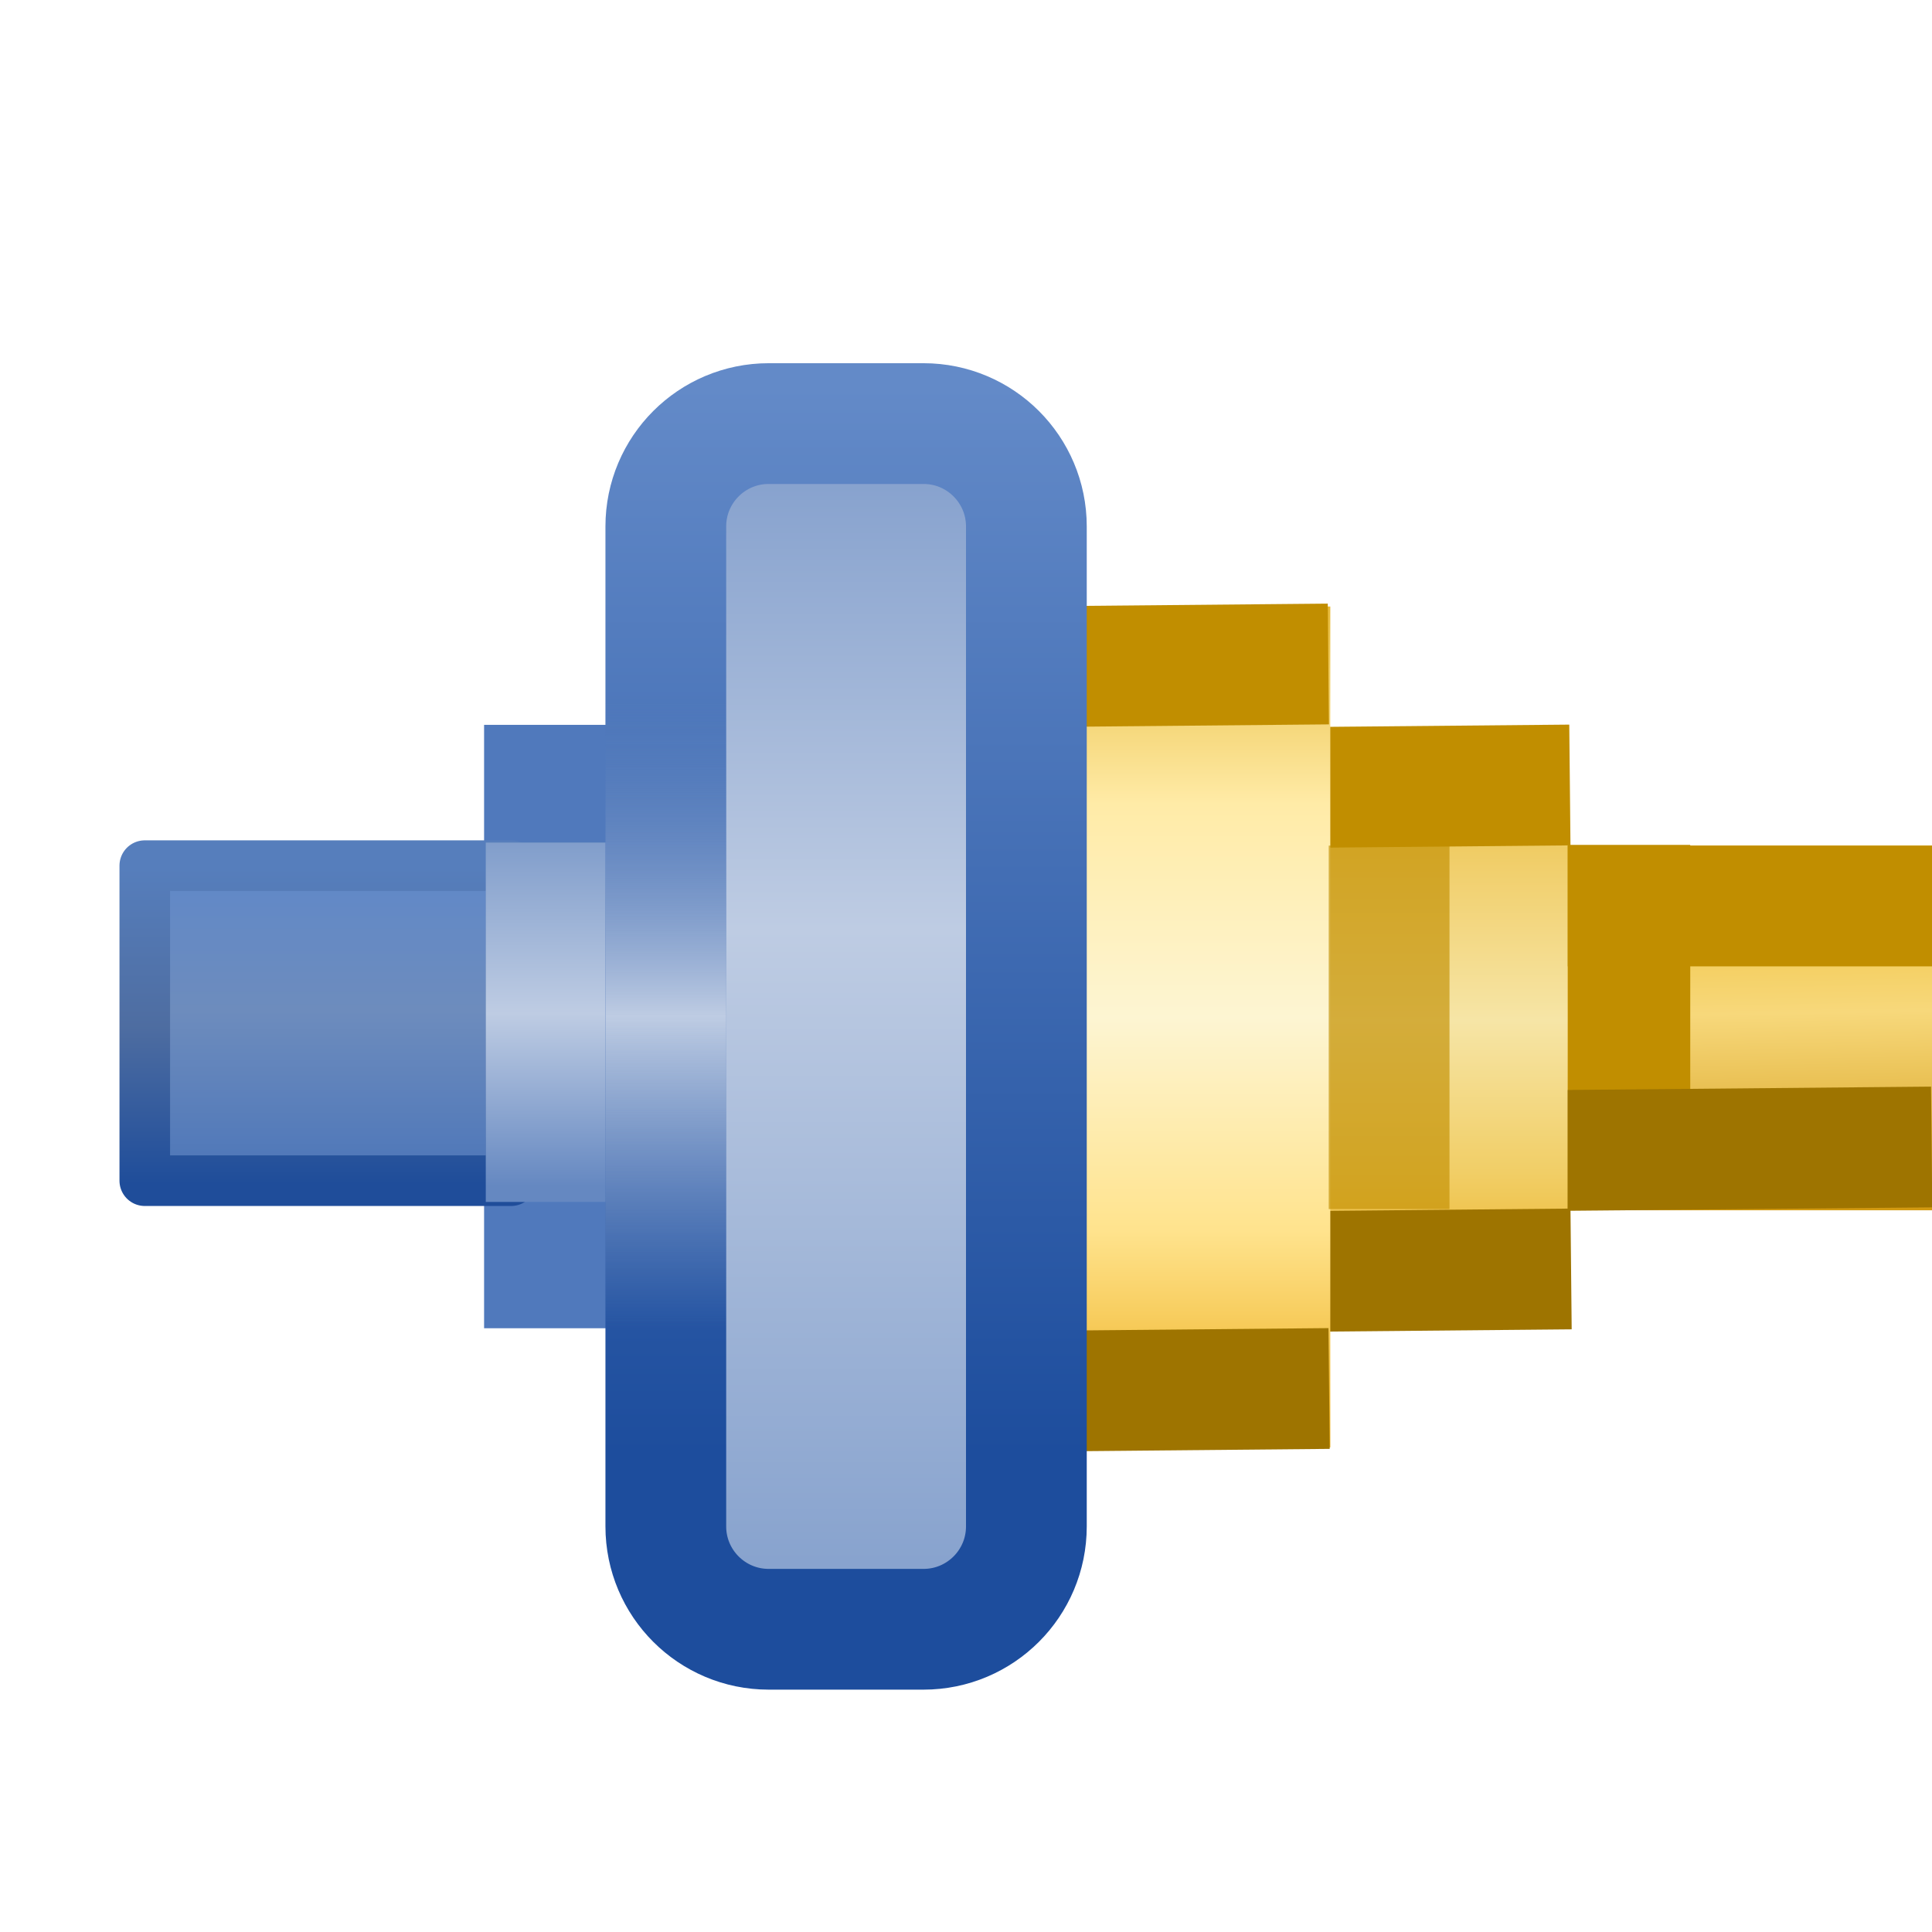
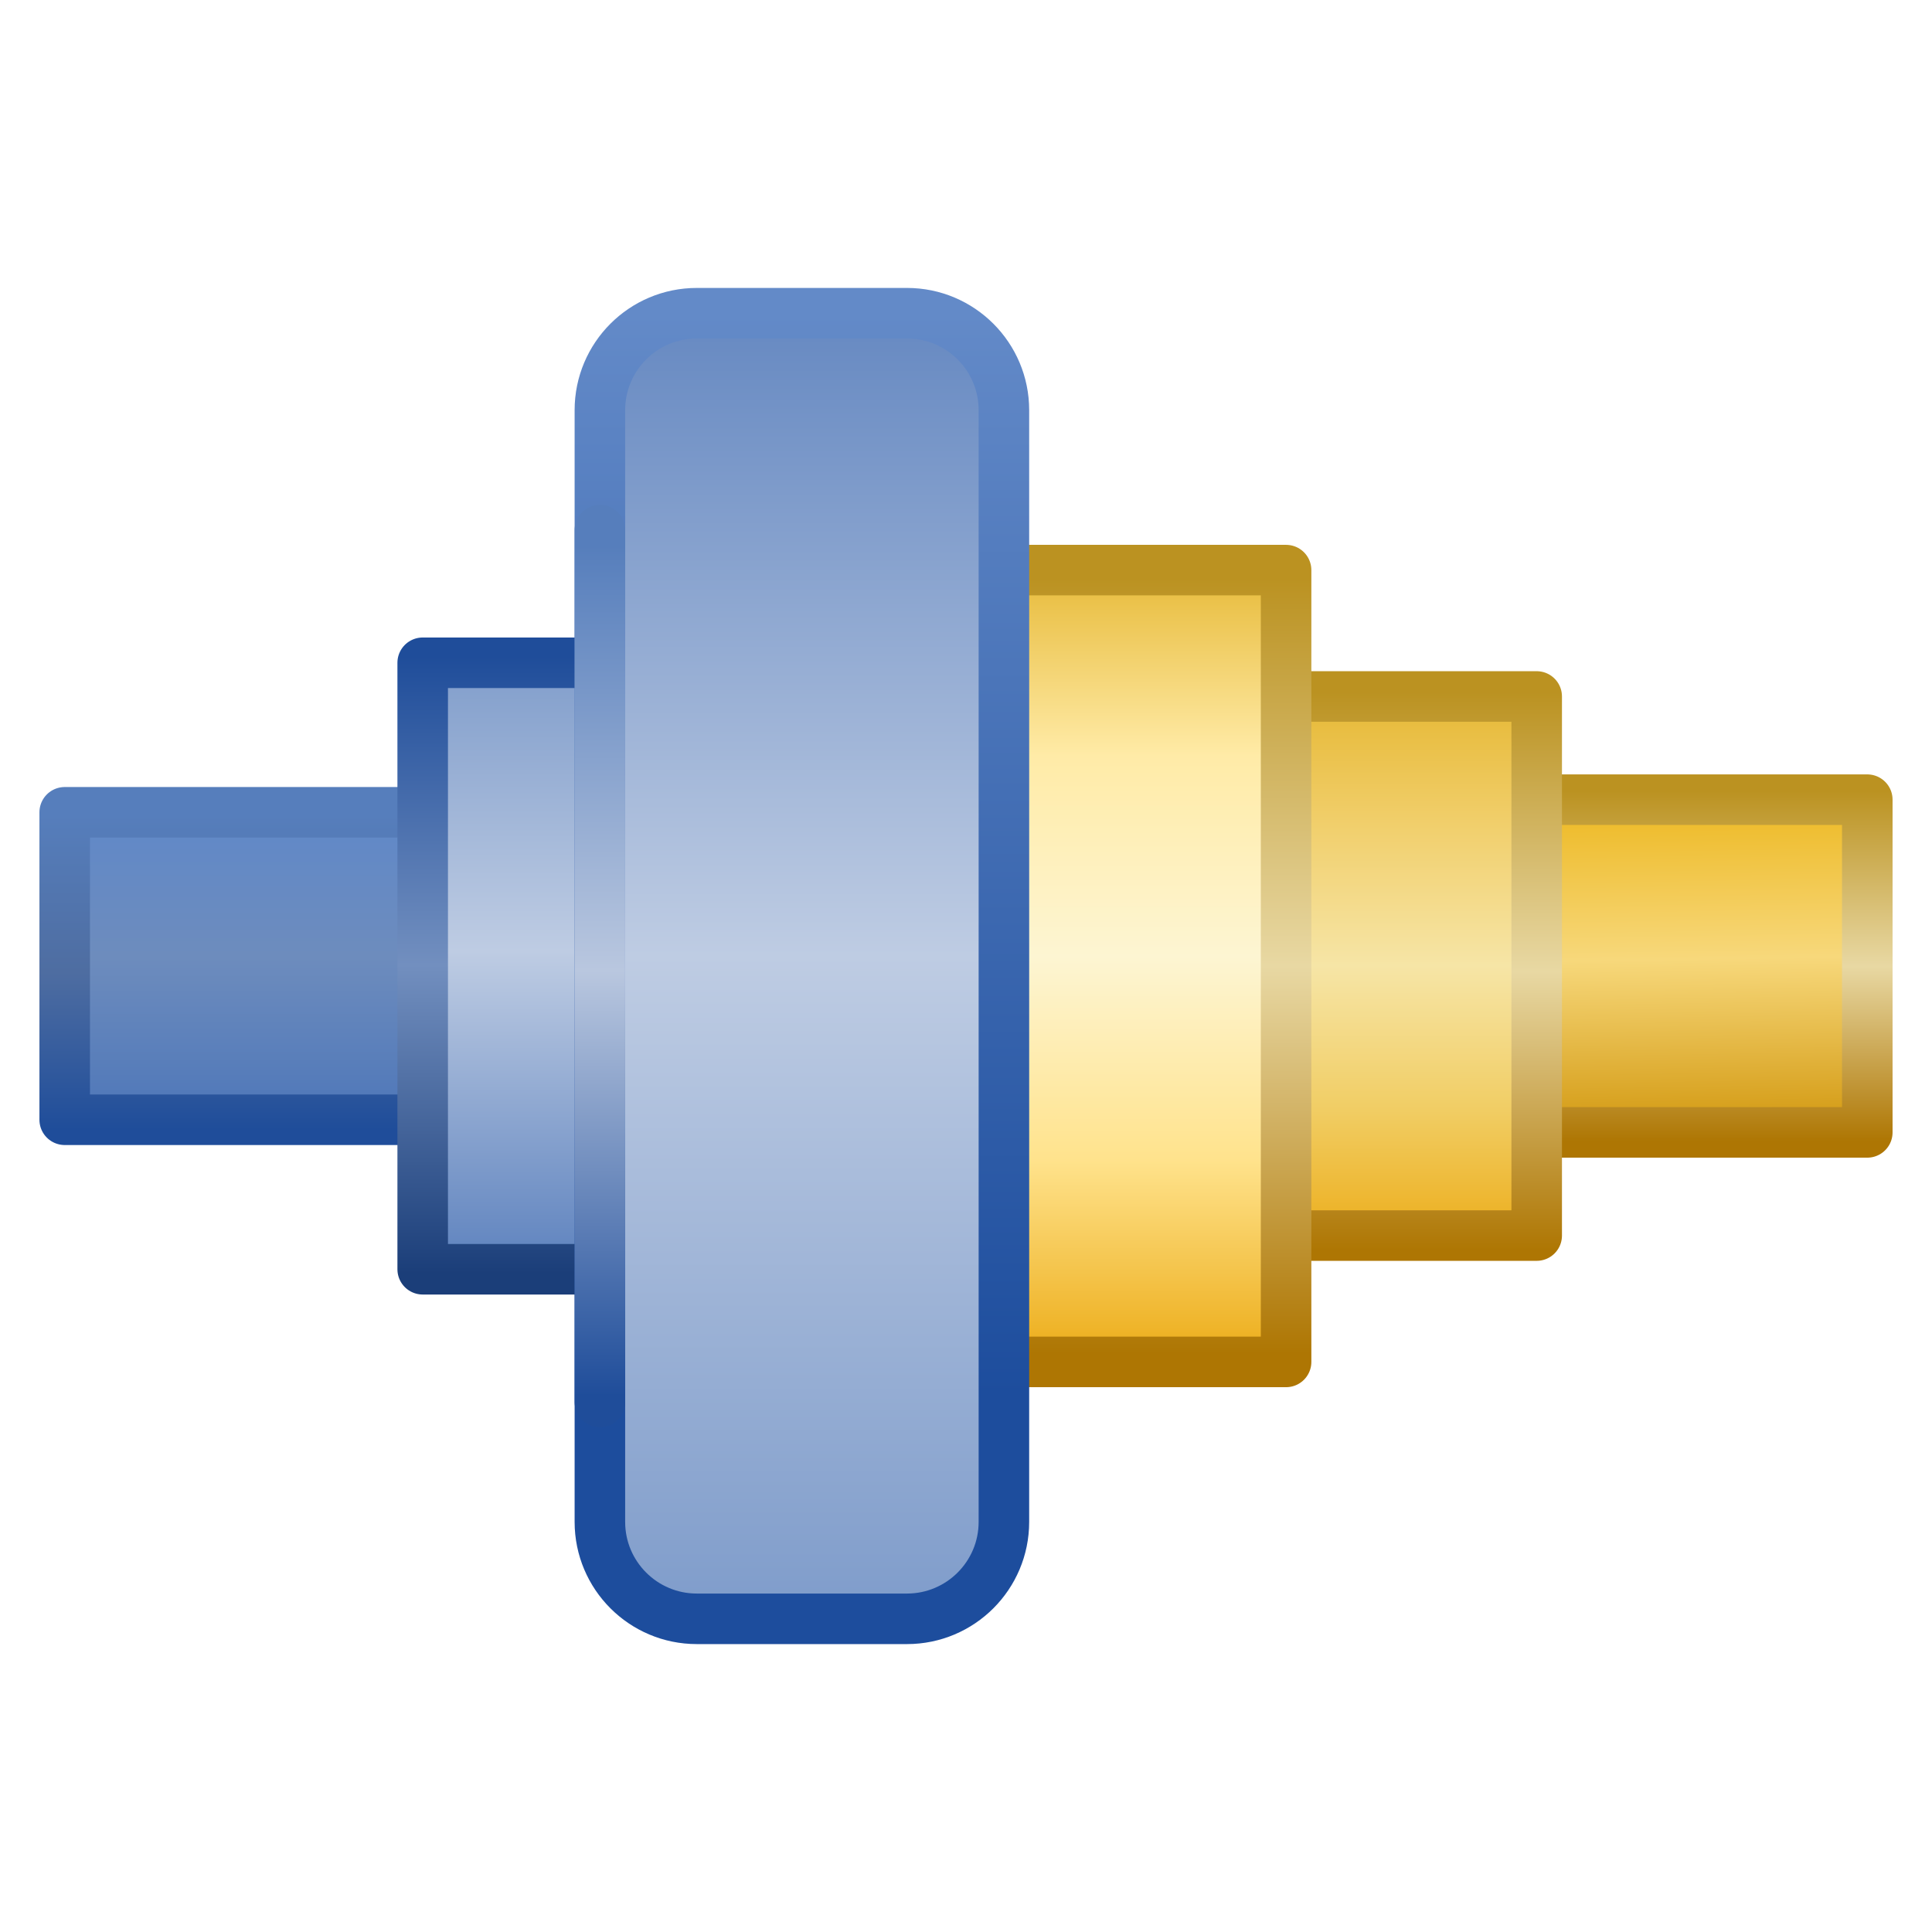
<svg xmlns="http://www.w3.org/2000/svg" xmlns:xlink="http://www.w3.org/1999/xlink" width="16" height="16" id="svg2" version="1.1">
  <defs id="defs4">
-     <linearGradient id="linearGradient4284">
-       <stop id="stop4286" offset="0" style="stop-color:#6588c1;stop-opacity:0" />
-       <stop style="stop-color:#becce3;stop-opacity:1" offset="0.5" id="stop4288" />
-       <stop id="stop4290" offset="1" style="stop-color:#809dcb;stop-opacity:0" />
-     </linearGradient>
-     <linearGradient xlink:href="#linearGradient10448-9-7-0-5" id="linearGradient10770-6" gradientUnits="userSpaceOnUse" gradientTransform="matrix(0.289844,0,0,0.3243228,-81.60815,874.9195)" x1="324.16" y1="529.301" x2="323.983" y2="518.282" />
+     <linearGradient xlink:href="#linearGradient10448-9-7-0-5" id="linearGradient10770-6" gradientUnits="userSpaceOnUse" gradientTransform="translate(7.875,2.6171875e-6)" x1="324.16" y1="529.301" x2="323.983" y2="518.282" />
    <linearGradient id="linearGradient10448-9-7-0-5">
      <stop style="stop-color:#cf9307;stop-opacity:1" offset="0" id="stop10450-3-5-6-7" />
      <stop id="stop10456-4-1-5-3" offset="0.5" style="stop-color:#f7d87b;stop-opacity:1" />
      <stop style="stop-color:#ebb313;stop-opacity:1" offset="1" id="stop10452-22-7-8-4" />
    </linearGradient>
+     <linearGradient xlink:href="#linearGradient10440-1-0-0-3" id="linearGradient10772-9" gradientUnits="userSpaceOnUse" gradientTransform="translate(7.875,2.6171875e-6)" x1="334.375" y1="529.065" x2="334.375" y2="518.674" />
    <linearGradient id="linearGradient10440-1-0-0-3">
      <stop style="stop-color:#ae7603;stop-opacity:1;" offset="0" id="stop10442-43-2-0-9" />
      <stop id="stop10521-1-2-5-3" offset="0.5" style="stop-color:#e8d8a3;stop-opacity:1" />
      <stop style="stop-color:#bb9221;stop-opacity:1" offset="1" id="stop10444-3-4-0-4" />
    </linearGradient>
-     <linearGradient xlink:href="#linearGradient10748-8" id="linearGradient10774-5" gradientUnits="userSpaceOnUse" gradientTransform="matrix(0.2964796,0,0,0.3039015,-83.81694,885.6131)" x1="324.16" y1="532.156" x2="324.16" y2="515.539" />
+     <linearGradient xlink:href="#linearGradient10748-8" id="linearGradient10774-5" gradientUnits="userSpaceOnUse" gradientTransform="translate(7.4375,2.6171875e-6)" x1="324.16" y1="532.156" x2="324.16" y2="515.539" />
    <linearGradient id="linearGradient10748-8">
      <stop id="stop10750-5" offset="0" style="stop-color:#ecac18;stop-opacity:1" />
      <stop style="stop-color:#f1ce66;stop-opacity:1" offset="0.25" id="stop10752-8" />
      <stop style="stop-color:#f6e5a6;stop-opacity:1" offset="0.5" id="stop10754-8" />
      <stop id="stop10756-4" offset="0.75" style="stop-color:#f1cf6c;stop-opacity:1" />
      <stop id="stop10758-7" offset="1" style="stop-color:#e5b630;stop-opacity:1" />
    </linearGradient>
+     <linearGradient xlink:href="#linearGradient10440-1-3-4" id="linearGradient10776-2" gradientUnits="userSpaceOnUse" gradientTransform="translate(7.4375,2.6171875e-6)" x1="334.375" y1="532.302" x2="334.375" y2="515.736" />
    <linearGradient id="linearGradient10440-1-3-4">
      <stop style="stop-color:#ae7603;stop-opacity:1;" offset="0" id="stop10442-43-0-5" />
      <stop id="stop10521-1-4-7" offset="0.5" style="stop-color:#e8d8a3;stop-opacity:1" />
      <stop style="stop-color:#bb9221;stop-opacity:1" offset="1" id="stop10444-3-2-0" />
    </linearGradient>
-     <linearGradient xlink:href="#linearGradient10448-90" id="linearGradient10778-6" gradientUnits="userSpaceOnUse" x1="324.16" y1="535.529" x2="324.16" y2="511.665" gradientTransform="matrix(0.300396,0,0,0.2963202,-87.12885,889.6357)" />
+     <linearGradient xlink:href="#linearGradient10448-90" id="linearGradient10778-6" gradientUnits="userSpaceOnUse" x1="324.16" y1="535.529" x2="324.16" y2="511.665" />
    <linearGradient id="linearGradient10448-90">
      <stop style="stop-color:#ecac18;stop-opacity:1" offset="0" id="stop10450-0" />
      <stop id="stop10458-2" offset="0.25" style="stop-color:#ffe38d;stop-opacity:1" />
      <stop id="stop10456-96" offset="0.5" style="stop-color:#fdf5d2;stop-opacity:1" />
      <stop style="stop-color:#ffeba7;stop-opacity:1" offset="0.75" id="stop10460-3" />
      <stop style="stop-color:#e5b630;stop-opacity:1" offset="1" id="stop10452-1" />
    </linearGradient>
+     <linearGradient xlink:href="#linearGradient10440-18" id="linearGradient10780-5" gradientUnits="userSpaceOnUse" x1="334.375" y1="535.362" x2="334.375" y2="512.362" />
    <linearGradient id="linearGradient10440-18">
      <stop style="stop-color:#ae7603;stop-opacity:1;" offset="0" id="stop10442-8" />
      <stop id="stop10521-7" offset="0.5" style="stop-color:#e8d8a3;stop-opacity:1" />
      <stop style="stop-color:#bb9221;stop-opacity:1" offset="1" id="stop10444-0" />
    </linearGradient>
-     <linearGradient xlink:href="#linearGradient10414-9" id="linearGradient10782-3" gradientUnits="userSpaceOnUse" x1="298.343" y1="528.105" x2="298.343" y2="519.089" gradientTransform="matrix(0.279033,0,0,0.279033,-80.3835,898.6293)" />
+     <linearGradient xlink:href="#linearGradient10414-9" id="linearGradient10782-3" gradientUnits="userSpaceOnUse" x1="298.343" y1="528.105" x2="298.343" y2="519.089" />
    <linearGradient id="linearGradient10414-9">
      <stop style="stop-color:#5078b9;stop-opacity:1;" offset="0" id="stop10416-3" />
      <stop id="stop10422-8" offset="0.5" style="stop-color:#6d8cbd;stop-opacity:1" />
      <stop style="stop-color:#5f88c9;stop-opacity:1" offset="1" id="stop10418-4" />
    </linearGradient>
-     <linearGradient xlink:href="#linearGradient10432-3" id="linearGradient10784-2" gradientUnits="userSpaceOnUse" x1="289.812" y1="528.738" x2="289.812" y2="519.362" gradientTransform="matrix(0.279033,0,0,0.279033,-80.3835,898.6293)" />
+     <linearGradient xlink:href="#linearGradient10432-3" id="linearGradient10784-2" gradientUnits="userSpaceOnUse" x1="289.812" y1="528.738" x2="289.812" y2="519.362" />
    <linearGradient id="linearGradient10432-3">
      <stop id="stop10434-4" offset="0" style="stop-color:#1f4d9a;stop-opacity:1" />
      <stop style="stop-color:#4e6da1;stop-opacity:1" offset="0.5" id="stop10436-2" />
      <stop id="stop10438-9" offset="1" style="stop-color:#567ebc;stop-opacity:1" />
    </linearGradient>
-     <linearGradient xlink:href="#linearGradient10157-6" id="linearGradient10786-1" gradientUnits="userSpaceOnUse" x1="306.051" y1="532.082" x2="306.051" y2="514.758" gradientTransform="matrix(0.2899554,0,0,0.1653178,-83.83359,958.2239)" />
+     <linearGradient xlink:href="#linearGradient10157-6" id="linearGradient10786-1" gradientUnits="userSpaceOnUse" x1="306.051" y1="532.082" x2="306.051" y2="514.758" />
    <linearGradient id="linearGradient10157-6">
      <stop style="stop-color:#6588c1;stop-opacity:1" offset="0" id="stop10159-5" />
      <stop id="stop10165-9" offset="0.5" style="stop-color:#becce3;stop-opacity:1" />
      <stop style="stop-color:#809dcb;stop-opacity:1" offset="1" id="stop10161-55" />
    </linearGradient>
+     <linearGradient xlink:href="#linearGradient10396-5" id="linearGradient10788-7" gradientUnits="userSpaceOnUse" x1="302.312" y1="532.987" x2="302.312" y2="514.675" />
    <linearGradient id="linearGradient10396-5">
      <stop style="stop-color:#1b3e79;stop-opacity:1;" offset="0" id="stop10398-7" />
      <stop id="stop10404-9" offset="0.5" style="stop-color:#728fbf;stop-opacity:1" />
      <stop style="stop-color:#1f4d9a;stop-opacity:1" offset="1" id="stop10400-9" />
    </linearGradient>
-     <linearGradient xlink:href="#linearGradient10157-2-5" id="linearGradient10790-8" gradientUnits="userSpaceOnUse" gradientTransform="matrix(0.2792979,0,0,0.274553,-80.46675,901.0646)" x1="305" y1="498.889" x2="305" y2="542.739" />
+     <linearGradient xlink:href="#linearGradient10157-2-5" id="linearGradient10790-8" gradientUnits="userSpaceOnUse" gradientTransform="translate(0,2.6171875e-6)" x1="305" y1="504.362" x2="305" y2="542.739" />
    <linearGradient id="linearGradient10157-2-5">
      <stop style="stop-color:#6588c1;stop-opacity:1" offset="0" id="stop10159-8-3" />
      <stop id="stop10165-3-9" offset="0.5" style="stop-color:#becce3;stop-opacity:1" />
      <stop style="stop-color:#809dcb;stop-opacity:1" offset="1" id="stop10161-5-0" />
    </linearGradient>
-     <linearGradient xlink:href="#linearGradient10149-39-0" id="linearGradient10792-6" gradientUnits="userSpaceOnUse" gradientTransform="matrix(0.2792979,0,0,0.274553,-80.46675,901.0646)" x1="322.875" y1="536.612" x2="322.875" y2="504.448" />
+     <linearGradient xlink:href="#linearGradient10149-39-0" id="linearGradient10792-6" gradientUnits="userSpaceOnUse" gradientTransform="translate(0,2.6171875e-6)" x1="322.875" y1="536.612" x2="322.875" y2="504.448" />
    <linearGradient id="linearGradient10149-39-0">
      <stop style="stop-color:#1d4d9d;stop-opacity:1" offset="0" id="stop10151-3-0" />
      <stop style="stop-color:#638ac8;stop-opacity:1" offset="1" id="stop10153-72-3" />
    </linearGradient>
    <linearGradient id="linearGradient10149-6-5-4">
      <stop style="stop-color:#1f4d9a;stop-opacity:1" offset="0" id="stop10151-5-7-2" />
      <stop id="stop10394-3" offset="0.5" style="stop-color:#b9c7df;stop-opacity:1" />
      <stop style="stop-color:#567ebc;stop-opacity:1" offset="1" id="stop10153-8-1-2" />
    </linearGradient>
-     <linearGradient xlink:href="#linearGradient4284" id="linearGradient10790-8-2" gradientUnits="userSpaceOnUse" gradientTransform="matrix(0.09367554,0,0,0.1648751,-23.82373,957.457)" x1="305" y1="513.878" x2="305" y2="545.352" />
+     <linearGradient y2="511.385" x2="322.875" y1="536.612" x1="322.875" gradientTransform="translate(0.8838835,2.6171875e-6)" gradientUnits="userSpaceOnUse" id="linearGradient5349" xlink:href="#linearGradient10149-6-5-4" />
  </defs>
  <g id="layer1" style="display:inline" transform="translate(0,-1036.362)">
-     <rect style="fill:url(#linearGradient10770-6);fill-opacity:1;stroke:none;stroke-width:1.5;stroke-linecap:round;stroke-linejoin:round;stroke-miterlimit:4;stroke-dasharray:none;stroke-dashoffset:0;stroke-opacity:1" id="rect10007-0-74-2-7-6" width="5.865" height="3.021" x="10.137" y="1043.364" rx="0" ry="0" />
-     <path style="color:#000000;font-style:normal;font-variant:normal;font-weight:normal;font-stretch:normal;font-size:medium;line-height:normal;font-family:sans-serif;text-indent:0;text-align:start;text-decoration:none;text-decoration-line:none;text-decoration-style:solid;text-decoration-color:#000000;letter-spacing:normal;word-spacing:normal;text-transform:none;direction:ltr;block-progression:tb;writing-mode:lr-tb;baseline-shift:baseline;text-anchor:start;white-space:normal;clip-rule:nonzero;display:inline;overflow:visible;visibility:visible;opacity:1;isolation:auto;mix-blend-mode:normal;color-interpolation:sRGB;color-interpolation-filters:linearRGB;solid-color:#000000;solid-opacity:1;fill:#c18e00;fill-opacity:1;fill-rule:evenodd;stroke:none;stroke-width:1px;stroke-linecap:butt;stroke-linejoin:miter;stroke-miterlimit:4;stroke-dasharray:none;stroke-dashoffset:0;stroke-opacity:1;color-rendering:auto;image-rendering:auto;shape-rendering:auto;text-rendering:auto;enable-background:accumulate" d="m 12.648,1043.365 0,1 3.352,0 0,-1 -3.352,0 z" id="path4313-8-8" />
-     <path style="color:#000000;font-style:normal;font-variant:normal;font-weight:normal;font-stretch:normal;font-size:medium;line-height:normal;font-family:sans-serif;text-indent:0;text-align:start;text-decoration:none;text-decoration-line:none;text-decoration-style:solid;text-decoration-color:#000000;letter-spacing:normal;word-spacing:normal;text-transform:none;direction:ltr;block-progression:tb;writing-mode:lr-tb;baseline-shift:baseline;text-anchor:start;white-space:normal;clip-rule:nonzero;display:inline;overflow:visible;visibility:visible;opacity:1;isolation:auto;mix-blend-mode:normal;color-interpolation:sRGB;color-interpolation-filters:linearRGB;solid-color:#000000;solid-opacity:1;fill:#c18e00;fill-opacity:1;fill-rule:evenodd;stroke:none;stroke-width:0.949px;stroke-linecap:butt;stroke-linejoin:miter;stroke-miterlimit:4;stroke-dasharray:none;stroke-dashoffset:0;stroke-opacity:1;color-rendering:auto;image-rendering:auto;shape-rendering:auto;text-rendering:auto;enable-background:accumulate" d="m 12.982,1043.359 0,3.019 1.016,0 0,-3.019 z" id="path4313-8-8-7" />
-     <path style="color:#000000;font-style:normal;font-variant:normal;font-weight:normal;font-stretch:normal;font-size:medium;line-height:normal;font-family:sans-serif;text-indent:0;text-align:start;text-decoration:none;text-decoration-line:none;text-decoration-style:solid;text-decoration-color:#000000;letter-spacing:normal;word-spacing:normal;text-transform:none;direction:ltr;block-progression:tb;writing-mode:lr-tb;baseline-shift:baseline;text-anchor:start;white-space:normal;clip-rule:nonzero;display:inline;overflow:visible;visibility:visible;opacity:1;isolation:auto;mix-blend-mode:normal;color-interpolation:sRGB;color-interpolation-filters:linearRGB;solid-color:#000000;solid-opacity:1;fill:#9e7400;fill-opacity:1;fill-rule:evenodd;stroke:none;stroke-width:1px;stroke-linecap:butt;stroke-linejoin:miter;stroke-miterlimit:4;stroke-dasharray:none;stroke-dashoffset:0;stroke-opacity:1;color-rendering:auto;image-rendering:auto;shape-rendering:auto;text-rendering:auto;enable-background:accumulate" d="m 15.992,1045.361 -3.359,0.031 0.01,1 3.359,-0.031 -0.01,-1 z" id="path4313-5-1-8" />
-     <rect style="fill:url(#linearGradient10774-5);fill-opacity:1;stroke:none;stroke-width:1.5;stroke-linecap:round;stroke-linejoin:round;stroke-miterlimit:4;stroke-dasharray:none;stroke-dashoffset:0;stroke-opacity:1" id="rect10007-0-74-2-7" width="3.186" height="4.965" x="9.796" y="1042.384" rx="0" ry="0" />
-     <path style="color:#000000;font-style:normal;font-variant:normal;font-weight:normal;font-stretch:normal;font-size:medium;line-height:normal;font-family:sans-serif;text-indent:0;text-align:start;text-decoration:none;text-decoration-line:none;text-decoration-style:solid;text-decoration-color:#000000;letter-spacing:normal;word-spacing:normal;text-transform:none;direction:ltr;block-progression:tb;writing-mode:lr-tb;baseline-shift:baseline;text-anchor:start;white-space:normal;clip-rule:nonzero;display:inline;overflow:visible;visibility:visible;opacity:1;isolation:auto;mix-blend-mode:normal;color-interpolation:sRGB;color-interpolation-filters:linearRGB;solid-color:#000000;solid-opacity:1;fill:#9e7400;fill-opacity:1;fill-rule:evenodd;stroke:none;stroke-width:1px;stroke-linecap:butt;stroke-linejoin:miter;stroke-miterlimit:4;stroke-dasharray:none;stroke-dashoffset:0;stroke-opacity:1;color-rendering:auto;image-rendering:auto;shape-rendering:auto;text-rendering:auto;enable-background:accumulate" d="m 13.006,1046.371 -3.359,0.031 0.01,1 3.359,-0.031 -0.01,-1 z" id="path4313-5-1" />
-     <path style="color:#000000;font-style:normal;font-variant:normal;font-weight:normal;font-stretch:normal;font-size:medium;line-height:normal;font-family:sans-serif;text-indent:0;text-align:start;text-decoration:none;text-decoration-line:none;text-decoration-style:solid;text-decoration-color:#000000;letter-spacing:normal;word-spacing:normal;text-transform:none;direction:ltr;block-progression:tb;writing-mode:lr-tb;baseline-shift:baseline;text-anchor:start;white-space:normal;clip-rule:nonzero;display:inline;overflow:visible;visibility:visible;opacity:1;isolation:auto;mix-blend-mode:normal;color-interpolation:sRGB;color-interpolation-filters:linearRGB;solid-color:#000000;solid-opacity:1;fill:#c18e00;fill-opacity:1;fill-rule:evenodd;stroke:none;stroke-width:1px;stroke-linecap:butt;stroke-linejoin:miter;stroke-miterlimit:4;stroke-dasharray:none;stroke-dashoffset:0;stroke-opacity:1;color-rendering:auto;image-rendering:auto;shape-rendering:auto;text-rendering:auto;enable-background:accumulate" d="m 12.996,1042.363 -3.359,0.031 0.01,1 3.359,-0.031 -0.01,-1 z" id="path4313-8" />
-     <rect style="fill:url(#linearGradient10778-6);fill-opacity:1;stroke:none;stroke-width:1.502;stroke-linecap:round;stroke-linejoin:round;stroke-miterlimit:4;stroke-dasharray:none;stroke-dashoffset:0;stroke-opacity:1" id="rect10007-0-74-2" width="3.296" height="6.964" x="7.721" y="1041.385" rx="0" ry="0" />
-     <rect style="fill:#5079bc;fill-opacity:1;stroke:none;stroke-width:1;stroke-linecap:round;stroke-linejoin:round;stroke-miterlimit:4;stroke-dasharray:none;stroke-dashoffset:0;stroke-opacity:1" id="rect10007-0" width="3.747" height="4.997" x="4.009" y="1042.365" rx="0" ry="0" />
-     <rect style="fill:url(#linearGradient10782-3);fill-opacity:1;stroke:url(#linearGradient10784-2);stroke-width:0.419;stroke-linecap:round;stroke-linejoin:round;stroke-miterlimit:4;stroke-dasharray:none;stroke-dashoffset:0;stroke-opacity:1" id="rect10007-0-7" width="3.034" height="2.609" x="1.199" y="1043.531" rx="0" ry="0" />
-     <rect style="fill:url(#linearGradient10786-1);fill-opacity:1;stroke:none;stroke-width:1.5;stroke-linecap:round;stroke-linejoin:round;stroke-miterlimit:4;stroke-dasharray:none;stroke-dashoffset:0;stroke-opacity:1" id="rect10007-0-74" width="3.733" height="2.976" x="4.023" y="1043.34" rx="0" ry="0" />
-     <path style="color:#000000;font-style:normal;font-variant:normal;font-weight:normal;font-stretch:normal;font-size:medium;line-height:normal;font-family:sans-serif;text-indent:0;text-align:start;text-decoration:none;text-decoration-line:none;text-decoration-style:solid;text-decoration-color:#000000;letter-spacing:normal;word-spacing:normal;text-transform:none;direction:ltr;block-progression:tb;writing-mode:lr-tb;baseline-shift:baseline;text-anchor:start;white-space:normal;clip-rule:nonzero;display:inline;overflow:visible;visibility:visible;opacity:1;isolation:auto;mix-blend-mode:normal;color-interpolation:sRGB;color-interpolation-filters:linearRGB;solid-color:#000000;solid-opacity:1;fill:#c18e00;fill-opacity:1;fill-rule:evenodd;stroke:none;stroke-width:1px;stroke-linecap:butt;stroke-linejoin:miter;stroke-miterlimit:4;stroke-dasharray:none;stroke-dashoffset:0;stroke-opacity:1;color-rendering:auto;image-rendering:auto;shape-rendering:auto;text-rendering:auto;enable-background:accumulate" d="m 10.996,1041.361 -3.359,0.031 0.01,1 3.359,-0.031 -0.01,-1 z" id="path4313" />
-     <path style="color:#000000;font-style:normal;font-variant:normal;font-weight:normal;font-stretch:normal;font-size:medium;line-height:normal;font-family:sans-serif;text-indent:0;text-align:start;text-decoration:none;text-decoration-line:none;text-decoration-style:solid;text-decoration-color:#000000;letter-spacing:normal;word-spacing:normal;text-transform:none;direction:ltr;block-progression:tb;writing-mode:lr-tb;baseline-shift:baseline;text-anchor:start;white-space:normal;clip-rule:nonzero;display:inline;overflow:visible;visibility:visible;opacity:1;isolation:auto;mix-blend-mode:normal;color-interpolation:sRGB;color-interpolation-filters:linearRGB;solid-color:#000000;solid-opacity:1;fill:#9e7400;fill-opacity:1;fill-rule:evenodd;stroke:none;stroke-width:1px;stroke-linecap:butt;stroke-linejoin:miter;stroke-miterlimit:4;stroke-dasharray:none;stroke-dashoffset:0;stroke-opacity:1;color-rendering:auto;image-rendering:auto;shape-rendering:auto;text-rendering:auto;enable-background:accumulate" d="m 11.002,1047.361 -3.359,0.031 0.01,1 3.359,-0.031 -0.01,-1 z" id="path4313-5" />
-     <rect ry="0.852" style="fill:url(#linearGradient10790-8);fill-opacity:1;stroke:url(#linearGradient10792-6);stroke-width:1;stroke-linecap:round;stroke-linejoin:round;stroke-miterlimit:4;stroke-dasharray:none;stroke-dashoffset:0;stroke-opacity:1" id="rect10007-6" width="2.986" height="9.985" x="5.514" y="1039.87" rx="0.852" />
-     <rect style="display:inline;fill:url(#linearGradient10790-8-2);fill-opacity:1;stroke:none;stroke-width:3.584;stroke-linecap:round;stroke-linejoin:round;stroke-miterlimit:4;stroke-dasharray:none;stroke-dashoffset:0;stroke-opacity:1" id="rect10007-6-6" width="1.001" height="5.577" x="5.014" y="1042.044" />
-     <path style="color:#000000;font-style:normal;font-variant:normal;font-weight:normal;font-stretch:normal;font-size:medium;line-height:normal;font-family:sans-serif;text-indent:0;text-align:start;text-decoration:none;text-decoration-line:none;text-decoration-style:solid;text-decoration-color:#000000;letter-spacing:normal;word-spacing:normal;text-transform:none;direction:ltr;block-progression:tb;writing-mode:lr-tb;baseline-shift:baseline;text-anchor:start;white-space:normal;clip-rule:nonzero;display:inline;overflow:visible;visibility:visible;opacity:1;isolation:auto;mix-blend-mode:normal;color-interpolation:sRGB;color-interpolation-filters:linearRGB;solid-color:#000000;solid-opacity:1;fill:#c18e00;fill-opacity:0.646;fill-rule:evenodd;stroke:none;stroke-width:0.974px;stroke-linecap:butt;stroke-linejoin:miter;stroke-miterlimit:4;stroke-dasharray:none;stroke-dashoffset:0;stroke-opacity:1;color-rendering:auto;image-rendering:auto;shape-rendering:auto;text-rendering:auto;enable-background:accumulate" d="m 11.004,1043.365 0,3.01 1,0 0,-3.01 z" id="path4313-8-8-7-8" />
+     <g style="display:inline" id="g10760" transform="matrix(0.279033,0,0,0.279033,-81.04642,898.1874)">
+       <rect ry="0" rx="0" y="518.925" x="323.625" height="9.875" width="22.25" id="rect10007-0-74-2-7-6" style="fill:url(#linearGradient10770-6);fill-opacity:1;stroke:url(#linearGradient10772-9);stroke-width:1.5;stroke-linecap:round;stroke-linejoin:round;stroke-miterlimit:4;stroke-opacity:1;stroke-dasharray:none;stroke-dashoffset:0" />
+       <rect ry="0" rx="0" y="515.862" x="323.188" height="16" width="12.875" id="rect10007-0-74-2-7" style="fill:url(#linearGradient10774-5);fill-opacity:1;stroke:url(#linearGradient10776-2);stroke-width:1.5;stroke-linecap:round;stroke-linejoin:round;stroke-miterlimit:4;stroke-opacity:1;stroke-dasharray:none;stroke-dashoffset:0" />
+       <rect ry="0" rx="0" y="512.112" x="315.75" height="23.5" width="12.875" id="rect10007-0-74-2" style="fill:url(#linearGradient10778-6);fill-opacity:1;stroke:url(#linearGradient10780-5);stroke-width:1.5;stroke-linecap:round;stroke-linejoin:round;stroke-miterlimit:4;stroke-opacity:1;stroke-dasharray:none;stroke-dashoffset:0" />
+       <rect ry="0" rx="0" y="514.862" x="303" height="18" width="12.875" id="rect10007-0" style="fill:#4a6fa4;fill-opacity:1;stroke:#1b3e79;stroke-width:1;stroke-linecap:round;stroke-linejoin:round;stroke-miterlimit:4;stroke-opacity:1;stroke-dasharray:none;stroke-dashoffset:0" />
+       <rect ry="0" rx="0" y="519.3" x="292.375" height="9.125" width="10.875" id="rect10007-0-7" style="fill:url(#linearGradient10782-3);fill-opacity:1;stroke:url(#linearGradient10784-2);stroke-width:1.5;stroke-linecap:round;stroke-linejoin:round;stroke-miterlimit:4;stroke-opacity:1;stroke-dasharray:none;stroke-dashoffset:0" />
+       <rect ry="0" rx="0" y="514.862" x="303" height="18" width="12.875" id="rect10007-0-74" style="fill:url(#linearGradient10786-1);fill-opacity:1;stroke:url(#linearGradient10788-7);stroke-width:1.5;stroke-linecap:round;stroke-linejoin:round;stroke-miterlimit:4;stroke-opacity:1;stroke-dasharray:none;stroke-dashoffset:0" />
+       <rect ry="2.877" rx="2.877" y="504.487" x="308.259" height="38.75" width="11.991" id="rect10007-6" style="fill:url(#linearGradient10790-8);fill-opacity:1;stroke:url(#linearGradient10792-6);stroke-width:1.5;stroke-linecap:round;stroke-linejoin:round;stroke-miterlimit:4;stroke-opacity:1;stroke-dasharray:none;stroke-dashoffset:0" />
+       <path id="rect10007-6-1" d="m 308.259,536.8 0,-25.875" style="fill:none;stroke:url(#linearGradient5349);stroke-width:1.5;stroke-linecap:round;stroke-linejoin:round;stroke-miterlimit:4;stroke-opacity:1;stroke-dashoffset:0" />
+     </g>
  </g>
</svg>
